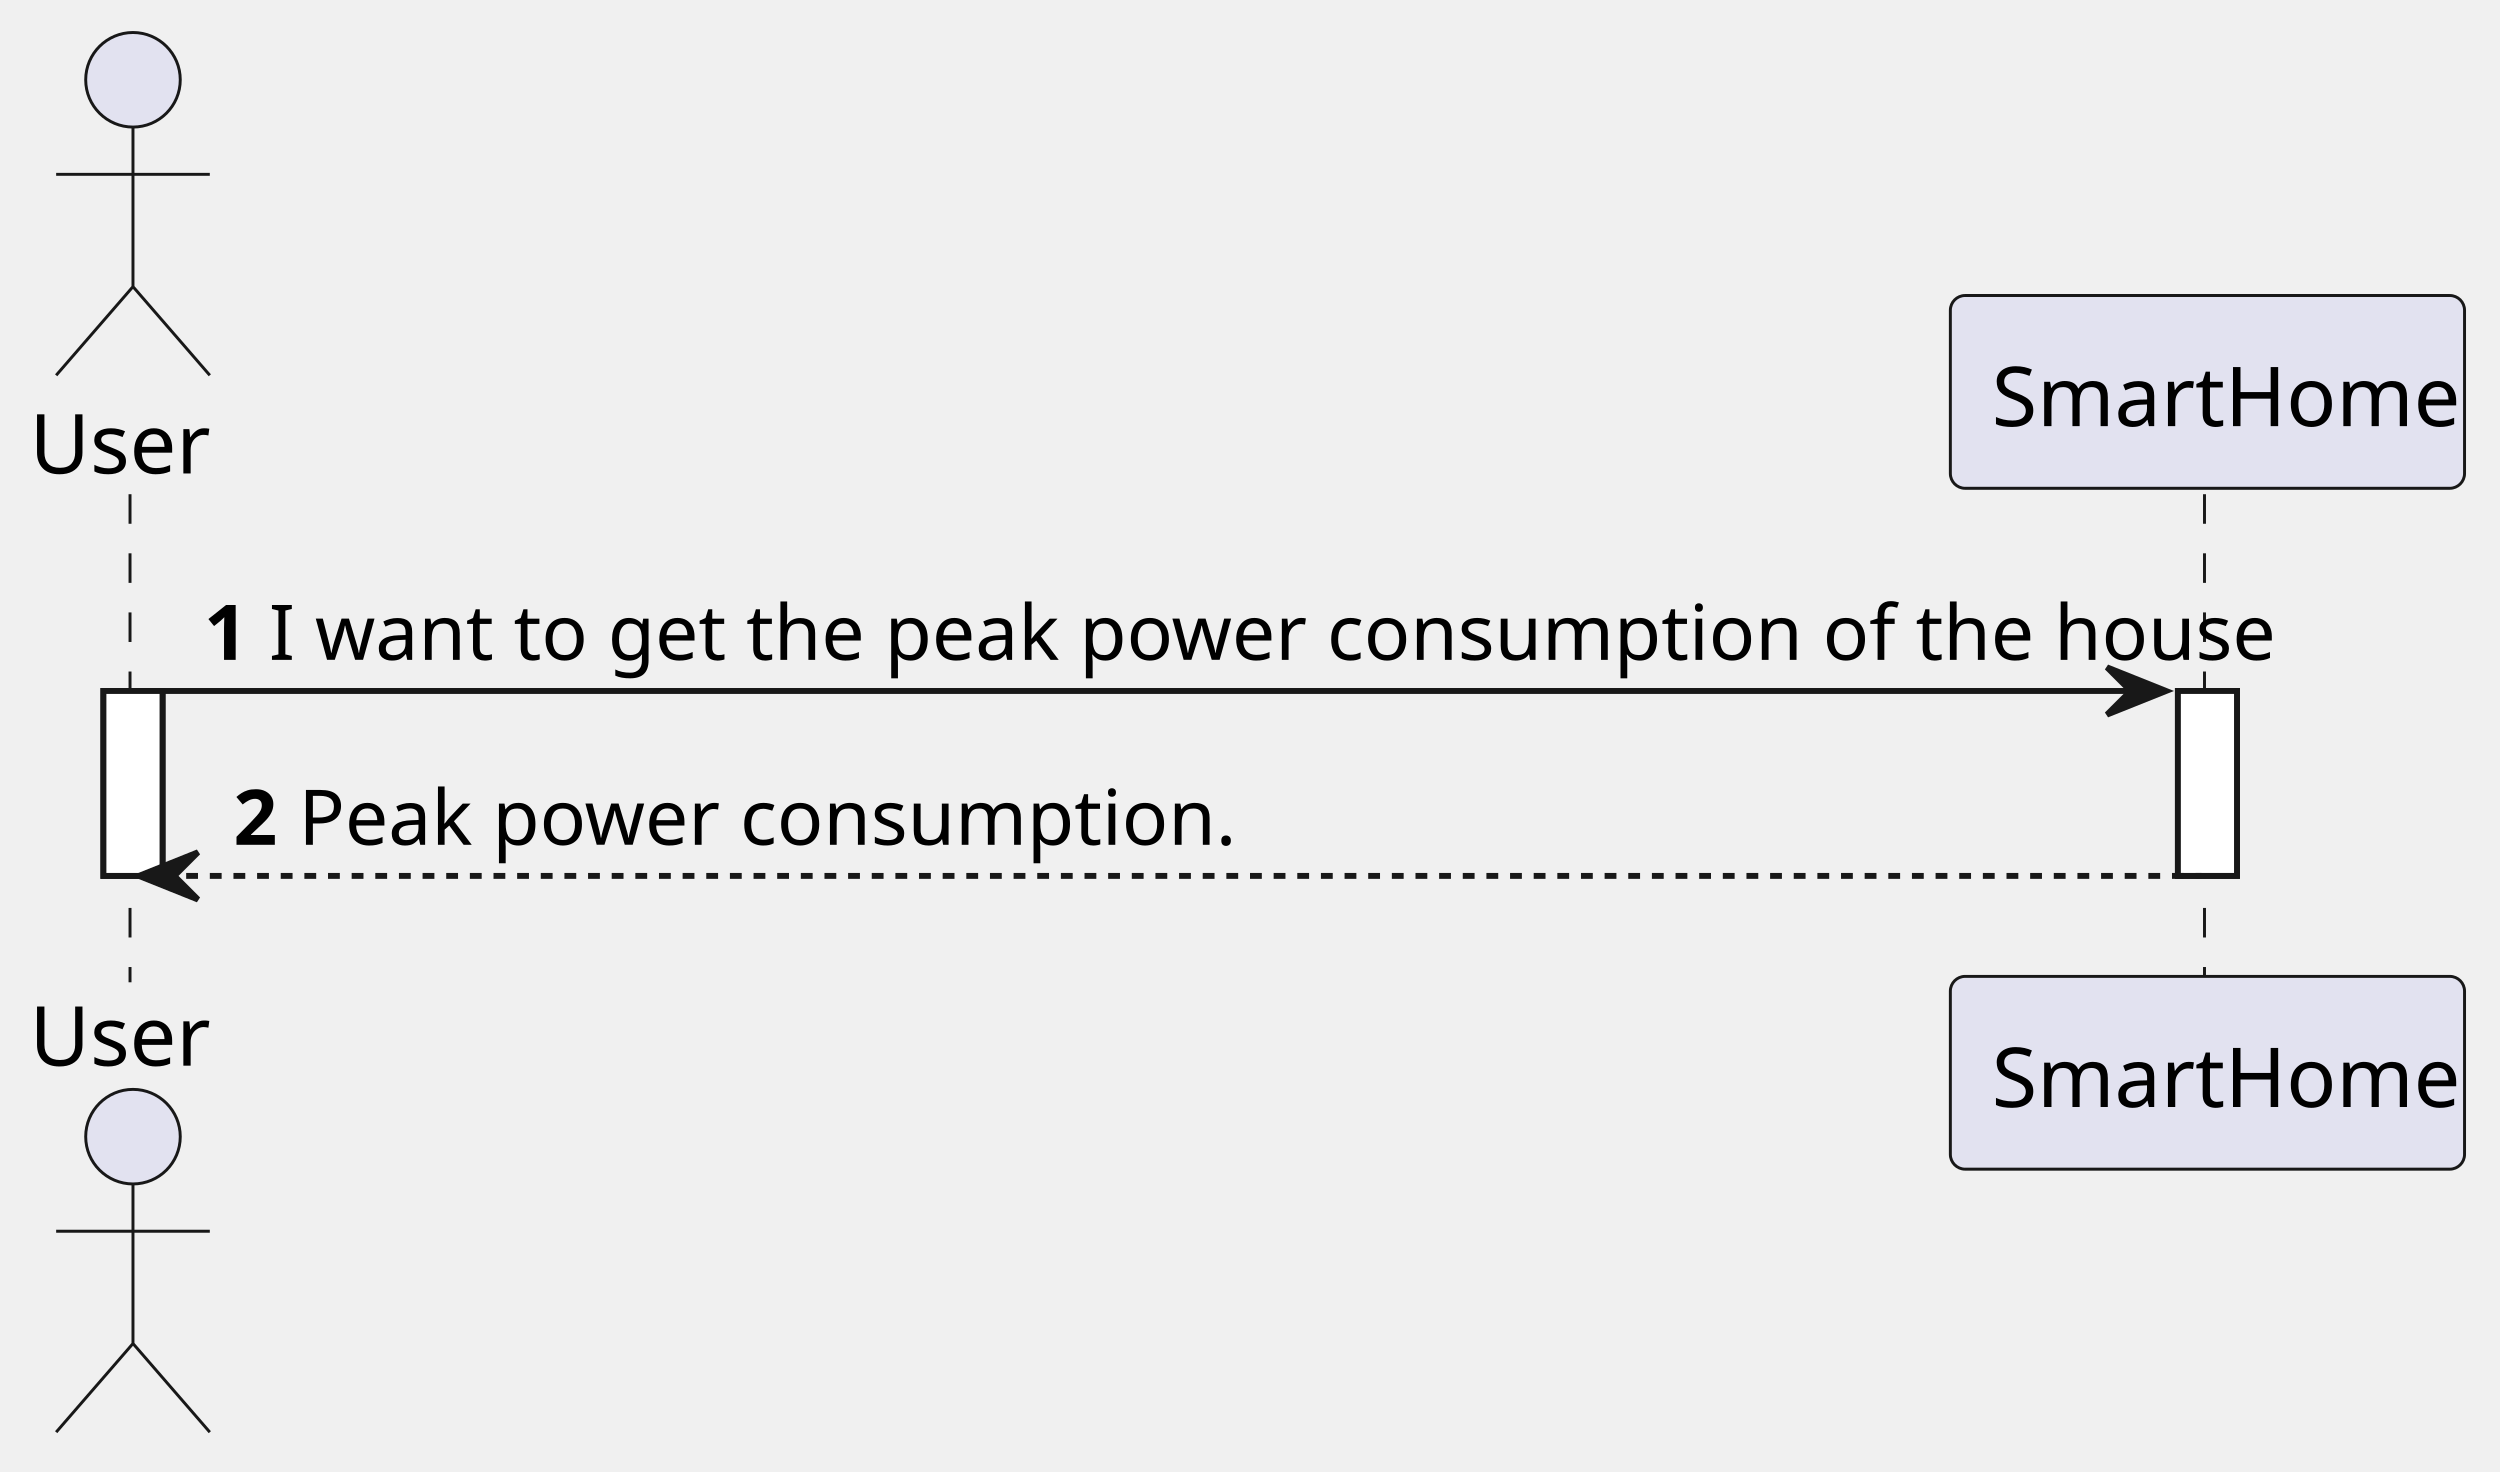
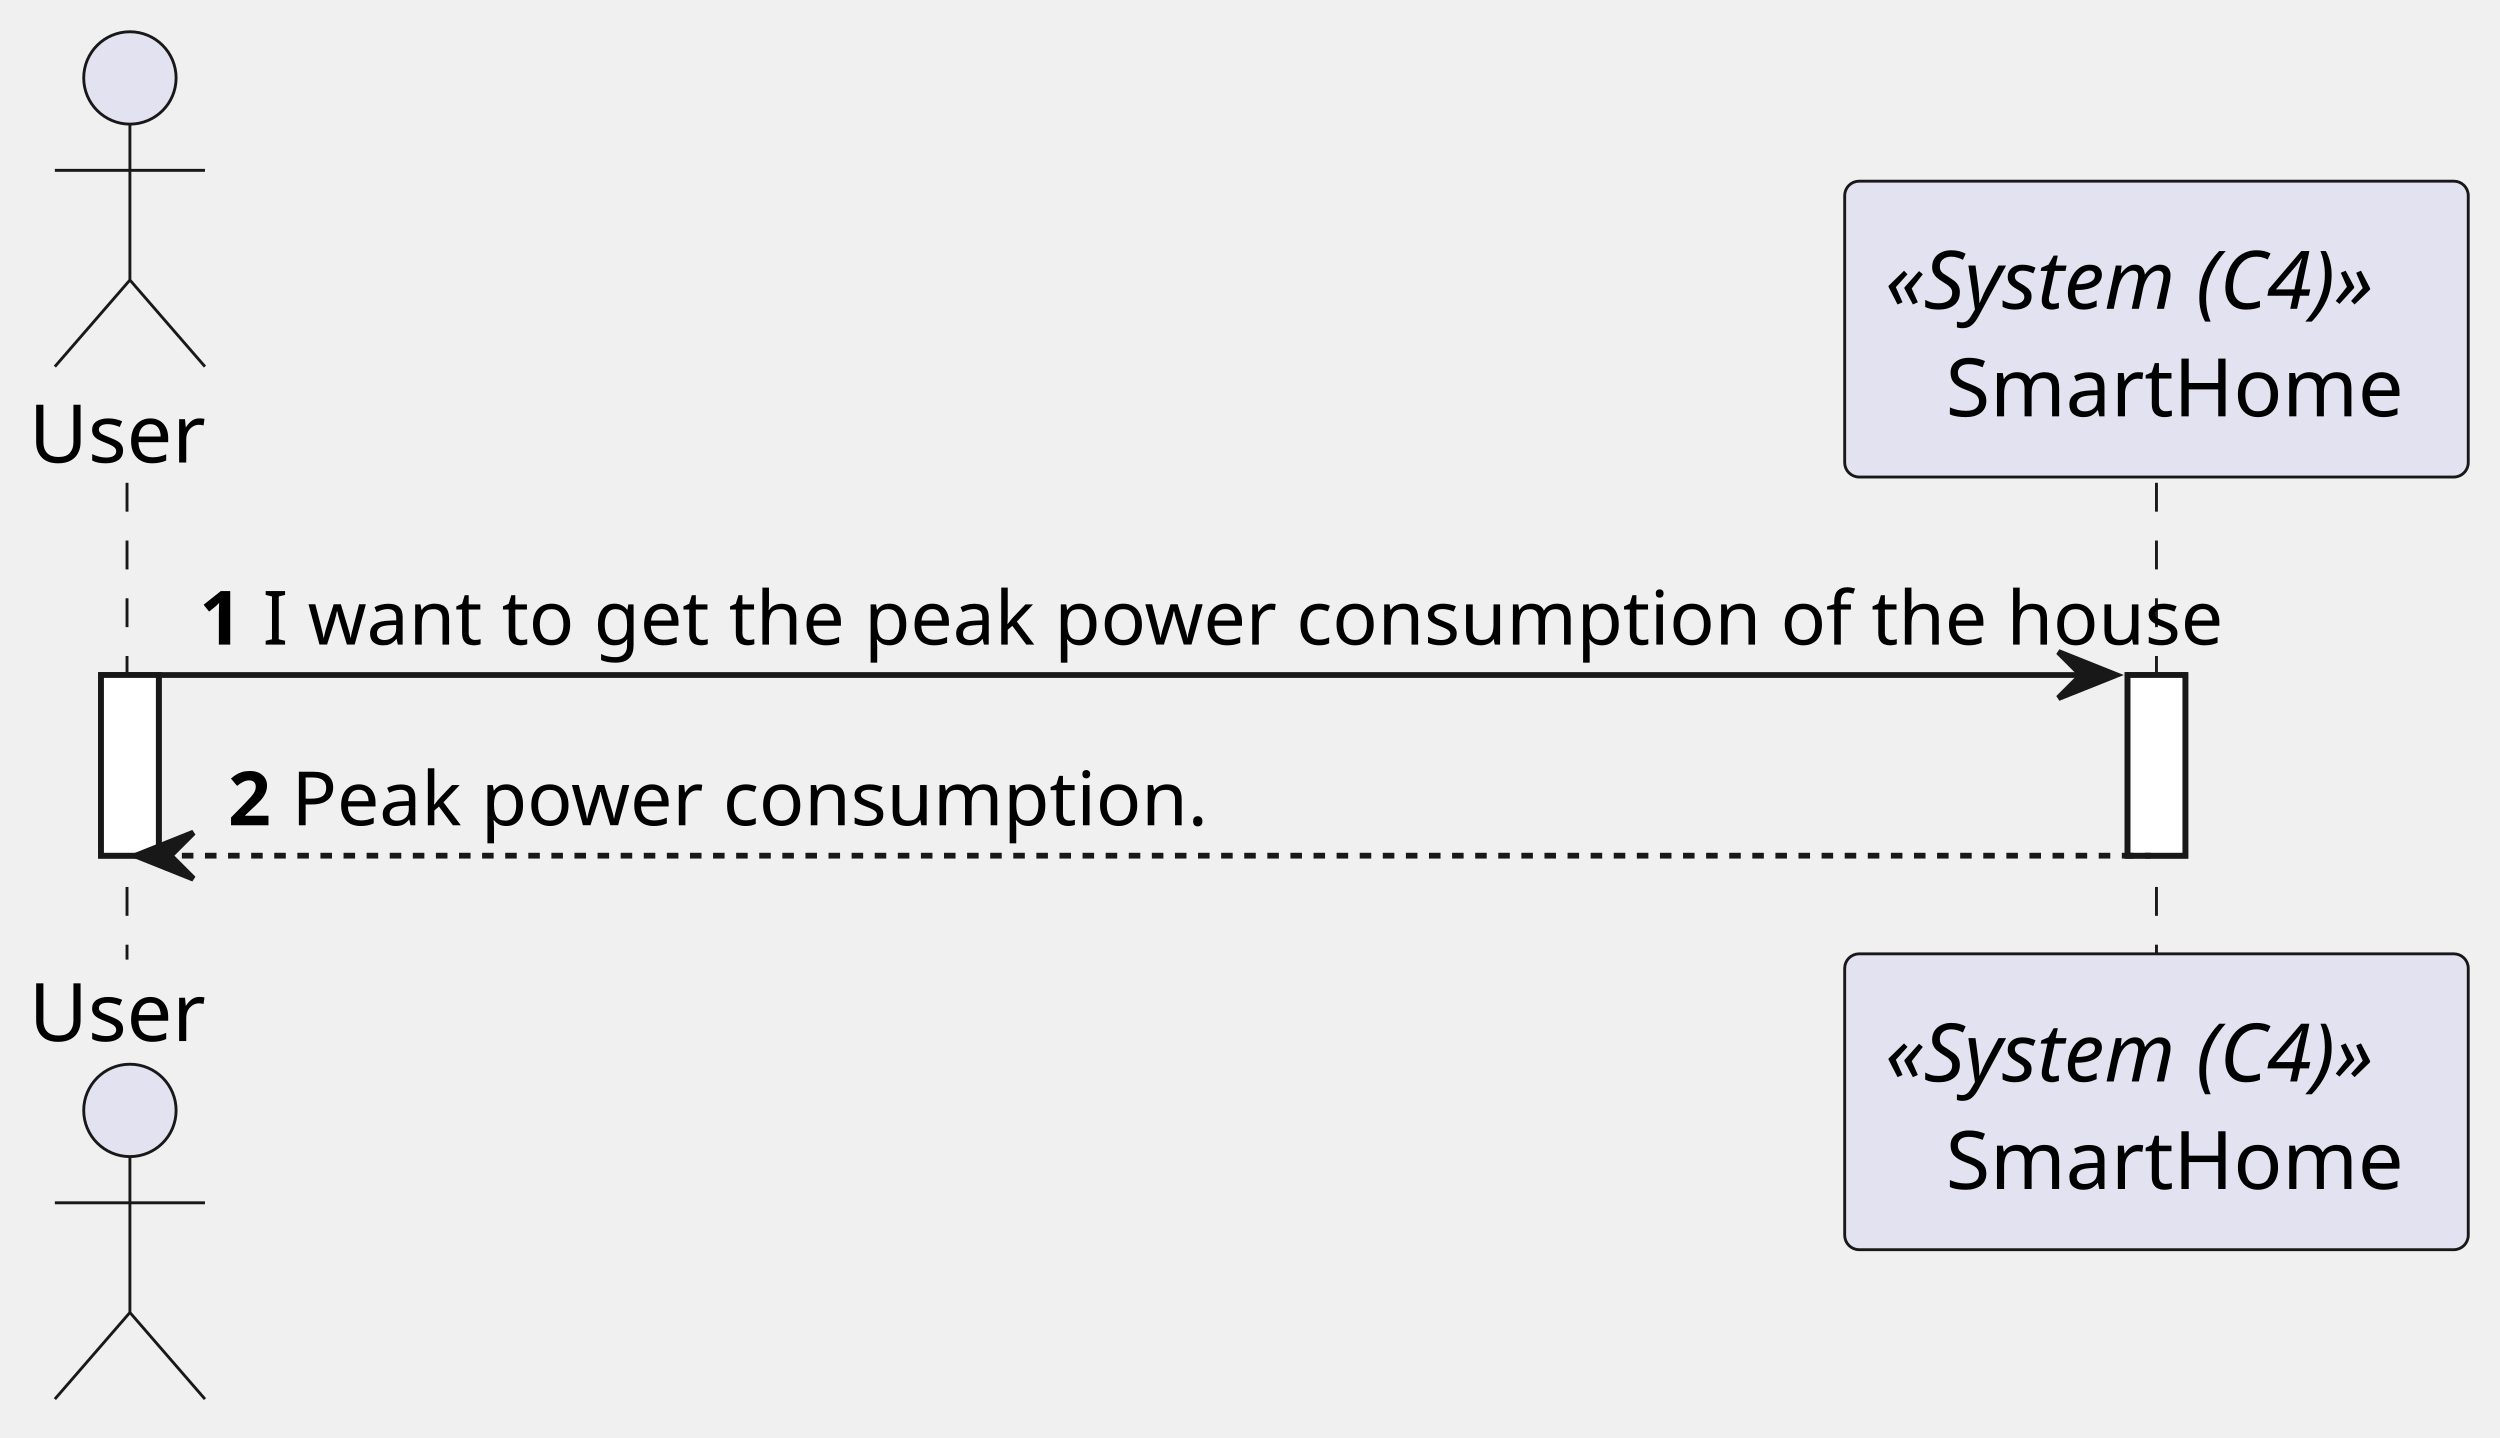
- <svg xmlns="http://www.w3.org/2000/svg" contentStyleType="text/css" height="249px" preserveAspectRatio="none" style="width:423px;height:249px;background:#FFFFFF;" version="1.1" viewBox="0 0 423 249" width="423px" zoomAndPan="magnify">
+ <svg xmlns="http://www.w3.org/2000/svg" contentStyleType="text/css" height="249px" preserveAspectRatio="none" style="width:433px;height:249px;background:#FFFFFF;" version="1.1" viewBox="0 0 433 249" width="433px" zoomAndPan="magnify">
  <defs />
  <g>
    <rect fill="#FFFFFF" height="31.291" style="stroke:#181818;stroke-width:1.0;" width="10" x="17.5" y="116.912" />
    <rect fill="#FFFFFF" height="31.291" style="stroke:#181818;stroke-width:1.0;" width="10" x="368.5" y="116.912" />
    <line style="stroke:#181818;stroke-width:0.5;stroke-dasharray:5.0,5.0;" x1="22" x2="22" y1="83.621" y2="166.203" />
-     <line style="stroke:#181818;stroke-width:0.5;stroke-dasharray:5.0,5.0;" x1="373" x2="373" y1="83.621" y2="166.203" />
+     <line style="stroke:#181818;stroke-width:0.5;stroke-dasharray:5.0,5.0;" x1="373.5" x2="373.5" y1="83.621" y2="166.203" />
    <text fill="#000000" font-family="sans-serif" font-size="14" lengthAdjust="spacing" textLength="29" x="5" y="80.107">User</text>
    <ellipse cx="22.5" cy="13.5" fill="#E2E2F0" rx="8" ry="8" style="stroke:#181818;stroke-width:0.5;" />
    <path d="M22.5,21.5 L22.5,48.5 M9.5,29.5 L35.5,29.5 M22.5,48.5 L9.5,63.5 M22.5,48.5 L35.5,63.5 " fill="none" style="stroke:#181818;stroke-width:0.5;" />
    <text fill="#000000" font-family="sans-serif" font-size="14" lengthAdjust="spacing" textLength="29" x="5" y="180.31">User</text>
    <ellipse cx="22.5" cy="192.324" fill="#E2E2F0" rx="8" ry="8" style="stroke:#181818;stroke-width:0.5;" />
    <path d="M22.5,200.324 L22.5,227.324 M9.5,208.324 L35.5,208.324 M22.5,227.324 L9.5,242.324 M22.5,227.324 L35.5,242.324 " fill="none" style="stroke:#181818;stroke-width:0.5;" />
-     <rect fill="#E2E2F0" height="32.621" rx="2.5" ry="2.5" style="stroke:#181818;stroke-width:0.5;" width="87" x="330" y="50" />
+     <rect fill="#E2E2F0" height="51.242" rx="2.5" ry="2.5" style="stroke:#181818;stroke-width:0.5;" width="108" x="319.5" y="31.379" />
+     <text fill="#000000" font-family="sans-serif" font-size="14" font-style="italic" lengthAdjust="spacing" textLength="94" x="326.5" y="53.486">«System (C4)»</text>
    <text fill="#000000" font-family="sans-serif" font-size="14" lengthAdjust="spacing" textLength="73" x="337" y="72.107">SmartHome</text>
-     <rect fill="#E2E2F0" height="32.621" rx="2.5" ry="2.5" style="stroke:#181818;stroke-width:0.5;" width="87" x="330" y="165.203" />
-     <text fill="#000000" font-family="sans-serif" font-size="14" lengthAdjust="spacing" textLength="73" x="337" y="187.31">SmartHome</text>
+     <rect fill="#E2E2F0" height="51.242" rx="2.5" ry="2.5" style="stroke:#181818;stroke-width:0.5;" width="108" x="319.5" y="165.203" />
+     <text fill="#000000" font-family="sans-serif" font-size="14" font-style="italic" lengthAdjust="spacing" textLength="94" x="326.5" y="187.31">«System (C4)»</text>
+     <text fill="#000000" font-family="sans-serif" font-size="14" lengthAdjust="spacing" textLength="73" x="337" y="205.932">SmartHome</text>
    <rect fill="#FFFFFF" height="31.291" style="stroke:#181818;stroke-width:1.0;" width="10" x="17.5" y="116.912" />
    <rect fill="#FFFFFF" height="31.291" style="stroke:#181818;stroke-width:1.0;" width="10" x="368.5" y="116.912" />
    <polygon fill="#181818" points="356.5,112.912,366.5,116.912,356.5,120.912,360.5,116.912" style="stroke:#181818;stroke-width:1.0;" />
    <line style="stroke:#181818;stroke-width:1.0;" x1="27.5" x2="362.5" y1="116.912" y2="116.912" />
    <text fill="#000000" font-family="sans-serif" font-size="13" font-weight="bold" lengthAdjust="spacing" textLength="7" x="34.5" y="111.649">1</text>
    <text fill="#000000" font-family="sans-serif" font-size="13" lengthAdjust="spacing" textLength="316" x="45.5" y="111.649">I want to get the peak power consumption of the house</text>
    <polygon fill="#181818" points="33.5,144.203,23.5,148.203,33.5,152.203,29.5,148.203" style="stroke:#181818;stroke-width:1.0;" />
    <line style="stroke:#181818;stroke-width:1.0;stroke-dasharray:2.0,2.0;" x1="27.5" x2="372.5" y1="148.203" y2="148.203" />
    <text fill="#000000" font-family="sans-serif" font-size="13" font-weight="bold" lengthAdjust="spacing" textLength="7" x="39.5" y="142.94">2</text>
    <text fill="#000000" font-family="sans-serif" font-size="13" lengthAdjust="spacing" textLength="150" x="50.5" y="142.94">Peak power consumption.</text>
  </g>
</svg>
